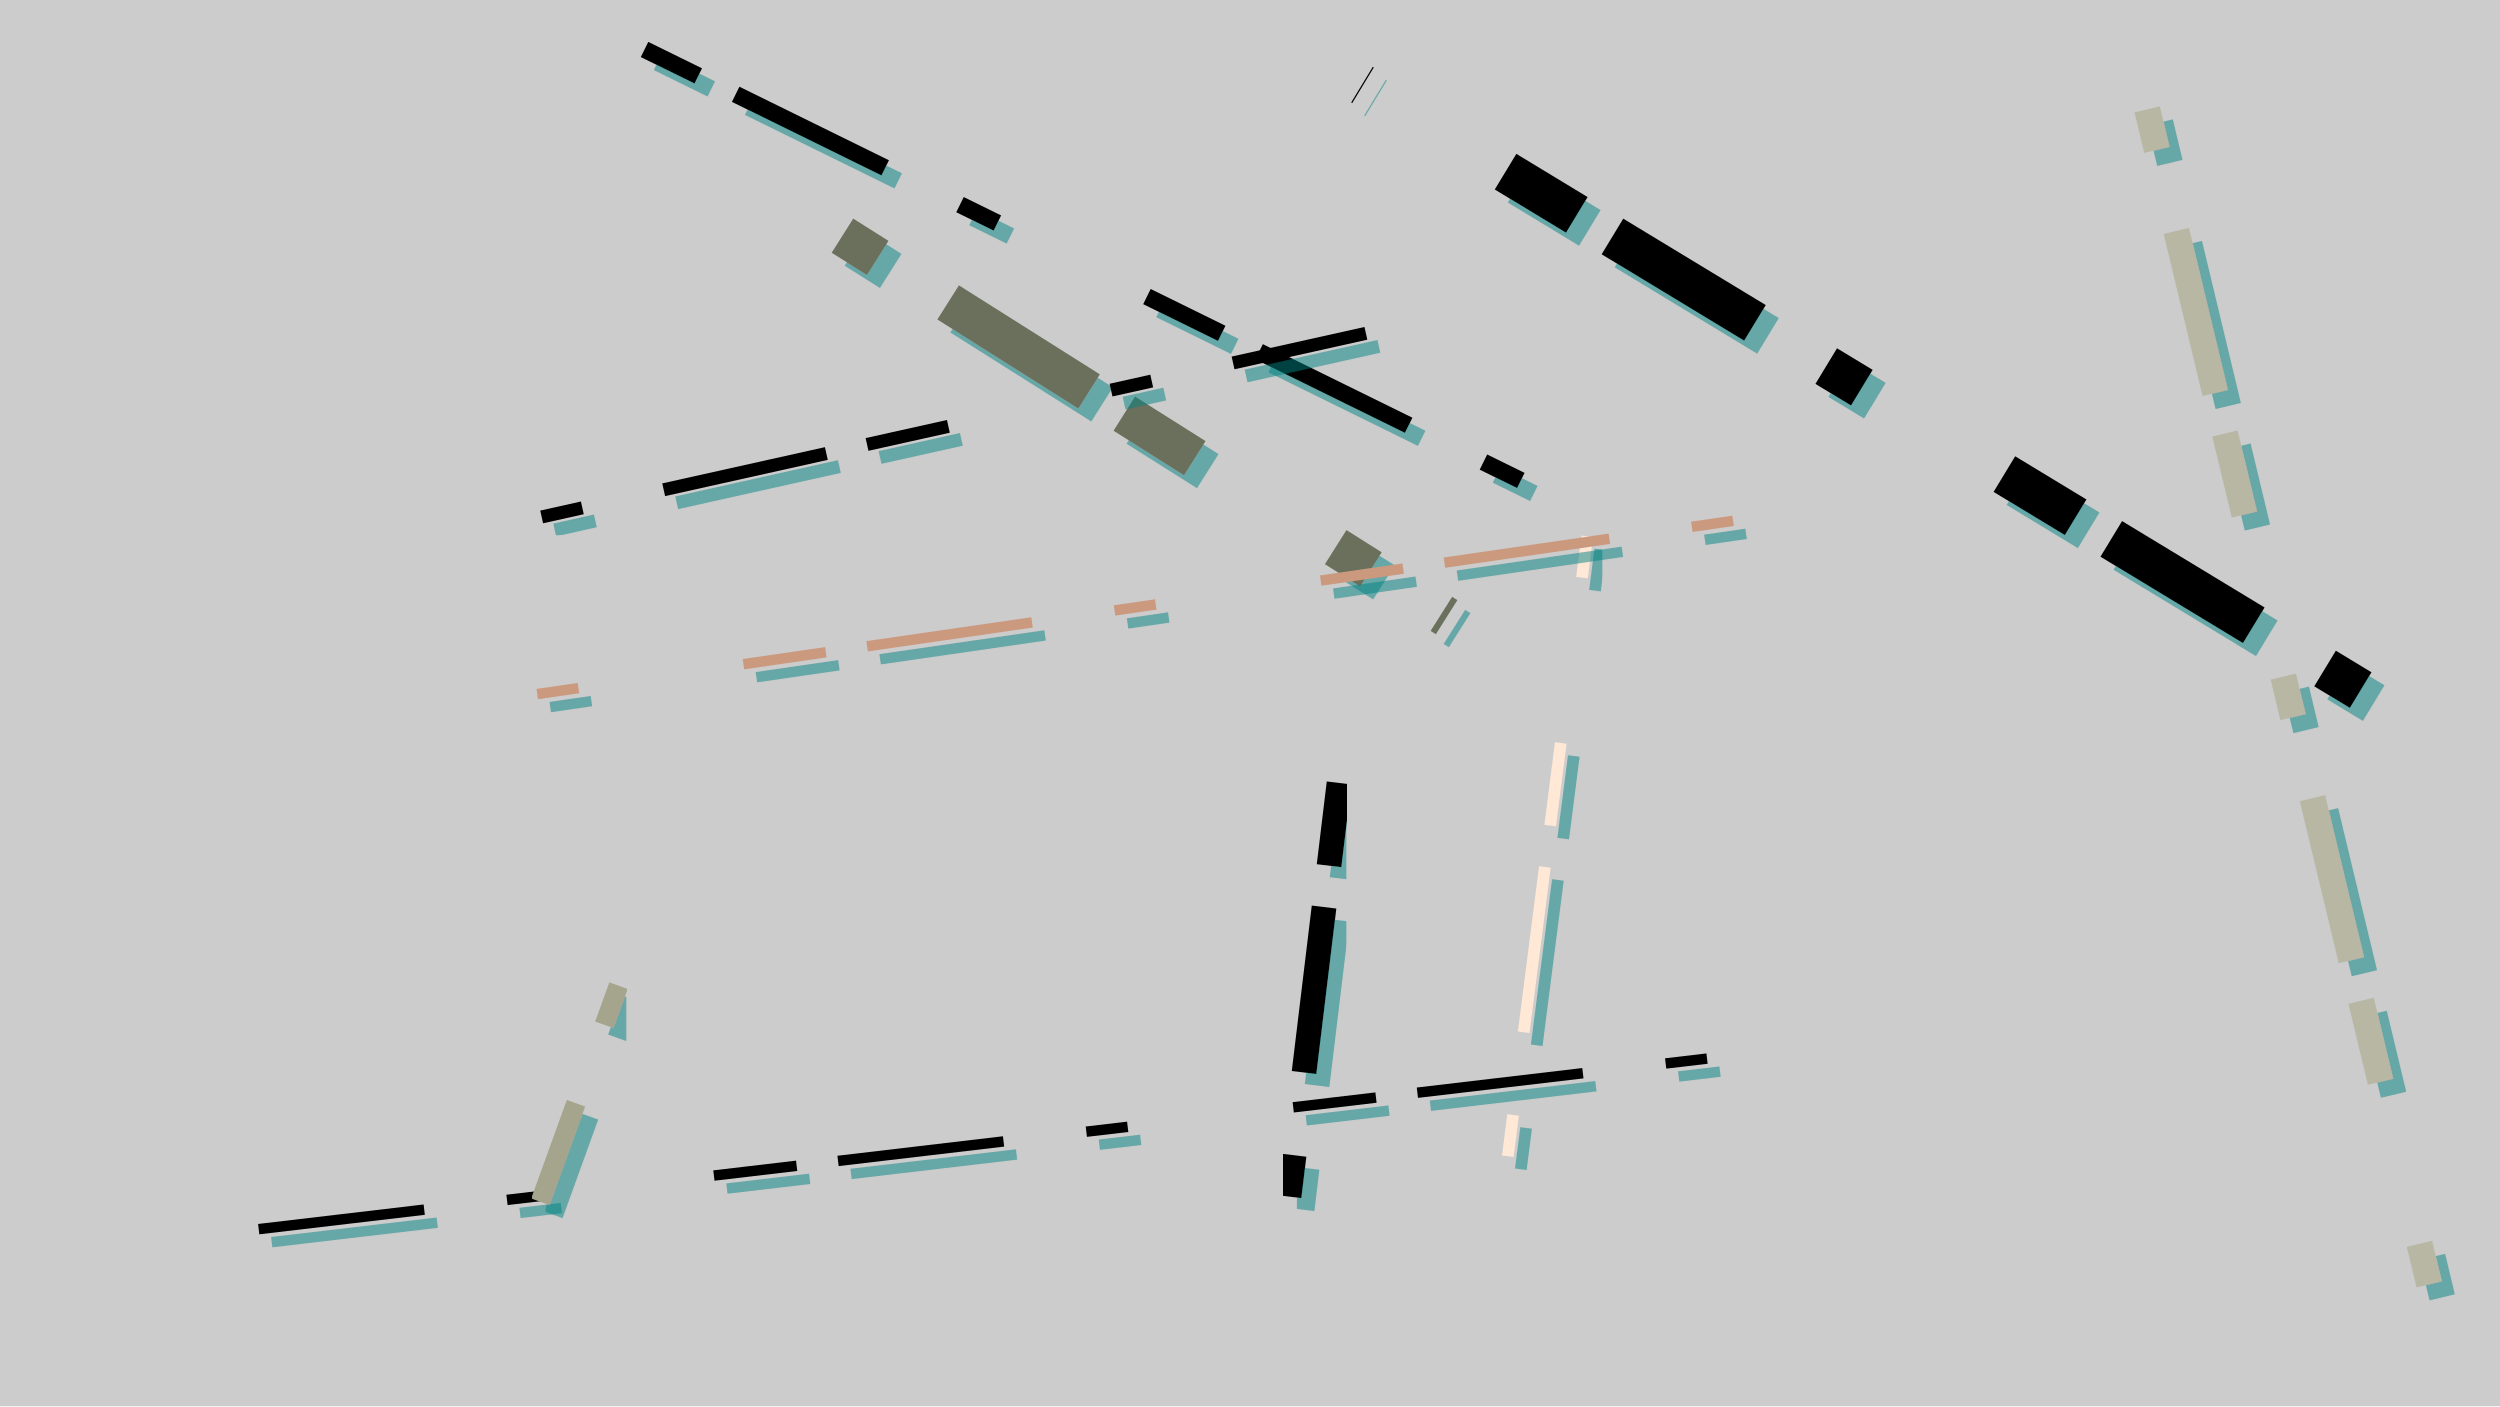
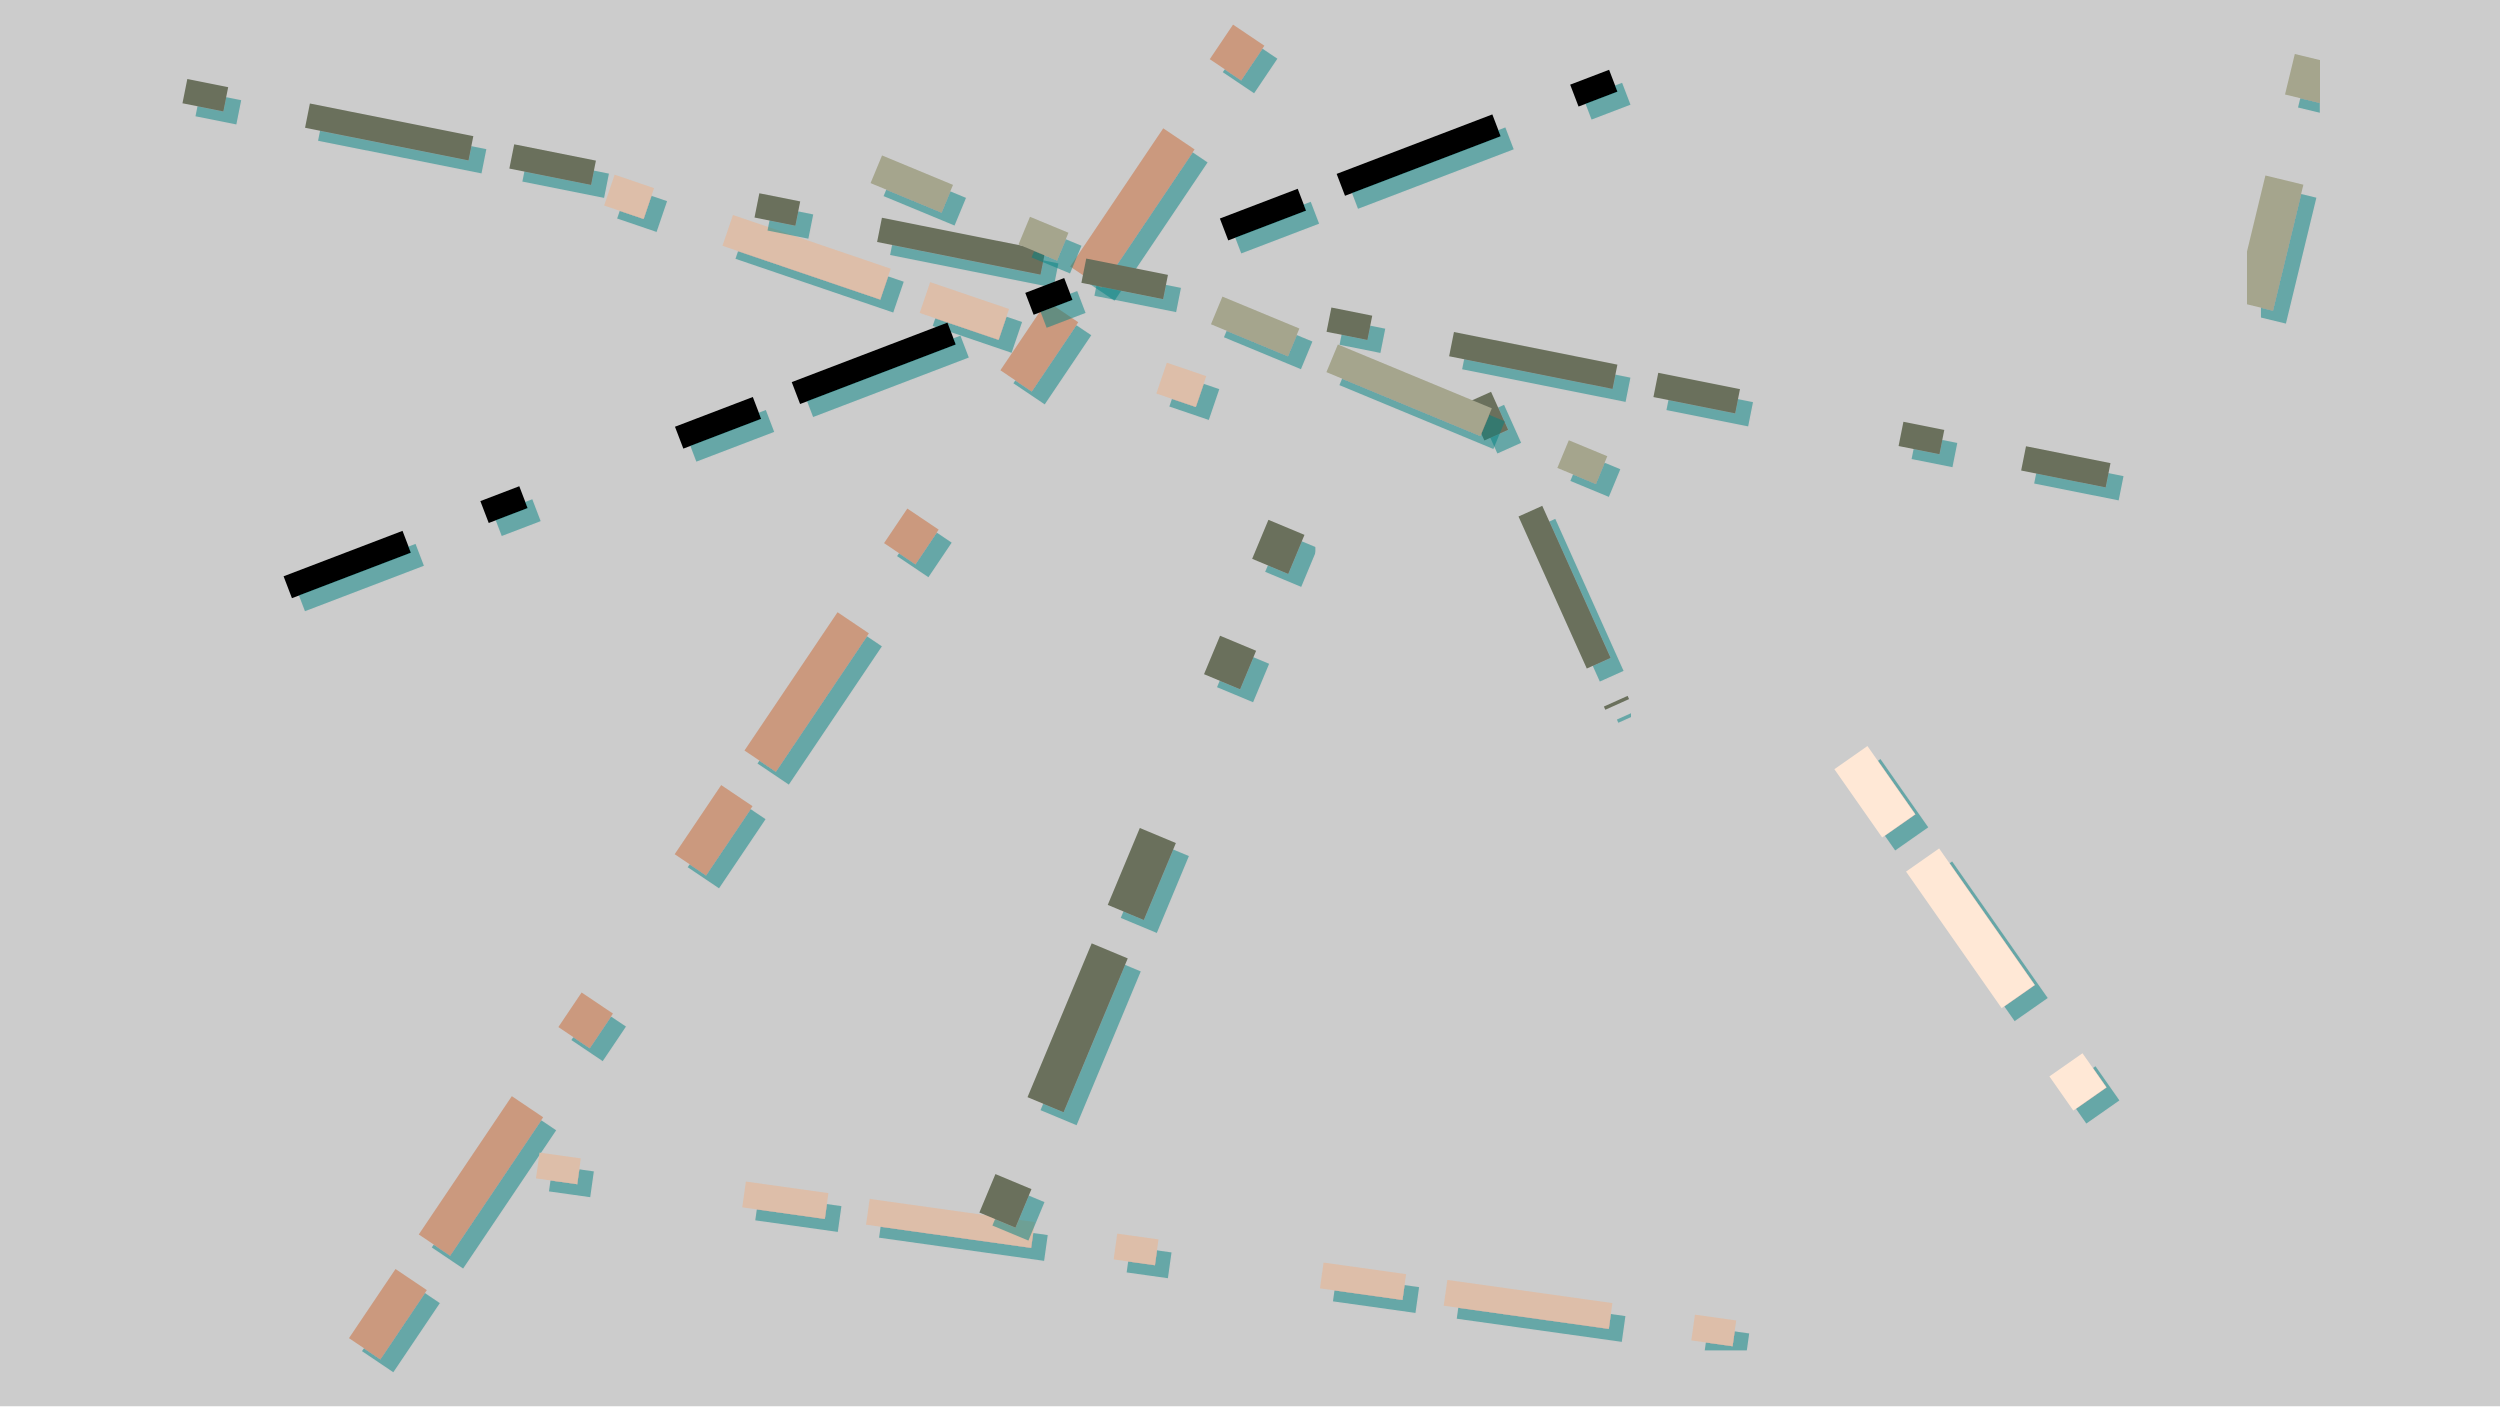
<svg xmlns="http://www.w3.org/2000/svg" viewBox="0 0 1920 1080" stroke="black" stroke-width="4">
  <filter id="shadow" color-interpolation-filters="sRGB">
    <feDropShadow dx="2" dy="2" stdDeviation="2" flood-opacity="0.4" />
  </filter>
  <filter id="shadow2" color-interpolation-filters="sRGB">
    <feDropShadow dx="0" dy="0" stdDeviation="5.5" flood-opacity=".8" />
  </filter>
  <filter id="shadow3" color-interpolation-filters="sRGB">
    <feDropShadow dx="10" dy="10" stdDeviation="0" flood-color="teal" flood-opacity="0.5" />
  </filter>
  <g>
    <rect x="0" y="0" width="100%" height="100%" fill="#ccc" stroke-width="8" stroke="none" />
  </g>
-     ['<line x1="1649" y1="84" x2="1878" y2="1038" stroke="#b7b7a4" stroke-width="20" stroke-dasharray="32 64 128" filter="url(#shadow3)" />', '<line x1="1311" y1="813" x2="173" y2="947" stroke="" stroke-width="8" stroke-dasharray="32 64 128" filter="url(#shadow3)" />', '<line x1="647" y1="181" x2="1111" y2="474" stroke="#6b705c" stroke-width="31" stroke-dasharray="32 64 128" filter="url(#shadow3)" />', '<line x1="1813" y1="530" x2="1046" y2="65" stroke="" stroke-width="32" stroke-dasharray="32 64 128" filter="url(#shadow3)" />', '<line x1="990" y1="919" x2="1030" y2="588" stroke="" stroke-width="19" stroke-dasharray="32 64 128" filter="url(#shadow3)" />', '<line x1="1168" y1="369" x2="495" y2="38" stroke="" stroke-width="13" stroke-dasharray="32 64 128" filter="url(#shadow3)" />', '<line x1="416" y1="397" x2="1049" y2="256" stroke="" stroke-width="10" stroke-dasharray="32 64 128" filter="url(#shadow3)" />', '<line x1="1158" y1="888" x2="1224" y2="373" stroke="#ffe8d6" stroke-width="9" stroke-dasharray="32 64 128" filter="url(#shadow3)" />', '<line x1="1331" y1="400" x2="399" y2="535" stroke="#cb997e" stroke-width="8" stroke-dasharray="32 64 128" filter="url(#shadow3)" />', '<line x1="475" y1="757" x2="415" y2="923" stroke="#a5a58d" stroke-width="15" stroke-dasharray="32 64 128" filter="url(#shadow3)" />']</svg>
+     ['<line x1="1136" y1="305" x2="1242" y2="541" stroke="#6b705c" stroke-width="20" stroke-dasharray="32 64 128" filter="url(#shadow3)" />', '<line x1="959" y1="27" x2="255" y2="1073" stroke="#cb997e" stroke-width="29" stroke-dasharray="32 64 128" filter="url(#shadow3)" />', '<line x1="468" y1="146" x2="982" y2="321" stroke="#ddbea9" stroke-width="25" stroke-dasharray="32 64 128" filter="url(#shadow3)" />', '<line x1="142" y1="70" x2="1619" y2="365" stroke="#6b705c" stroke-width="19" stroke-dasharray="32 64 128" filter="url(#shadow3)" />', '<line x1="1332" y1="1024" x2="398" y2="893" stroke="#ddbea9" stroke-width="20" stroke-dasharray="32 64 128" filter="url(#shadow3)" />', '<line x1="1230" y1="361" x2="673" y2="130" stroke="#a5a58d" stroke-width="23" stroke-dasharray="32 64 128" filter="url(#shadow3)" />', '<line x1="766" y1="937" x2="988" y2="405" stroke="#6b705c" stroke-width="30" stroke-dasharray="32 64 128" filter="url(#shadow3)" />', '<line x1="1777" y1="45" x2="1731" y2="235" stroke="#a5a58d" stroke-width="30" stroke-dasharray="32 64 128" filter="url(#shadow3)" />', '<line x1="1605" y1="844" x2="1374" y2="514" stroke="#ffe8d6" stroke-width="31" stroke-dasharray="32 64 128" filter="url(#shadow3)" />', '<line x1="1239" y1="62" x2="221" y2="451" stroke="" stroke-width="18" stroke-dasharray="32 64 128" filter="url(#shadow3)" />']</svg>
